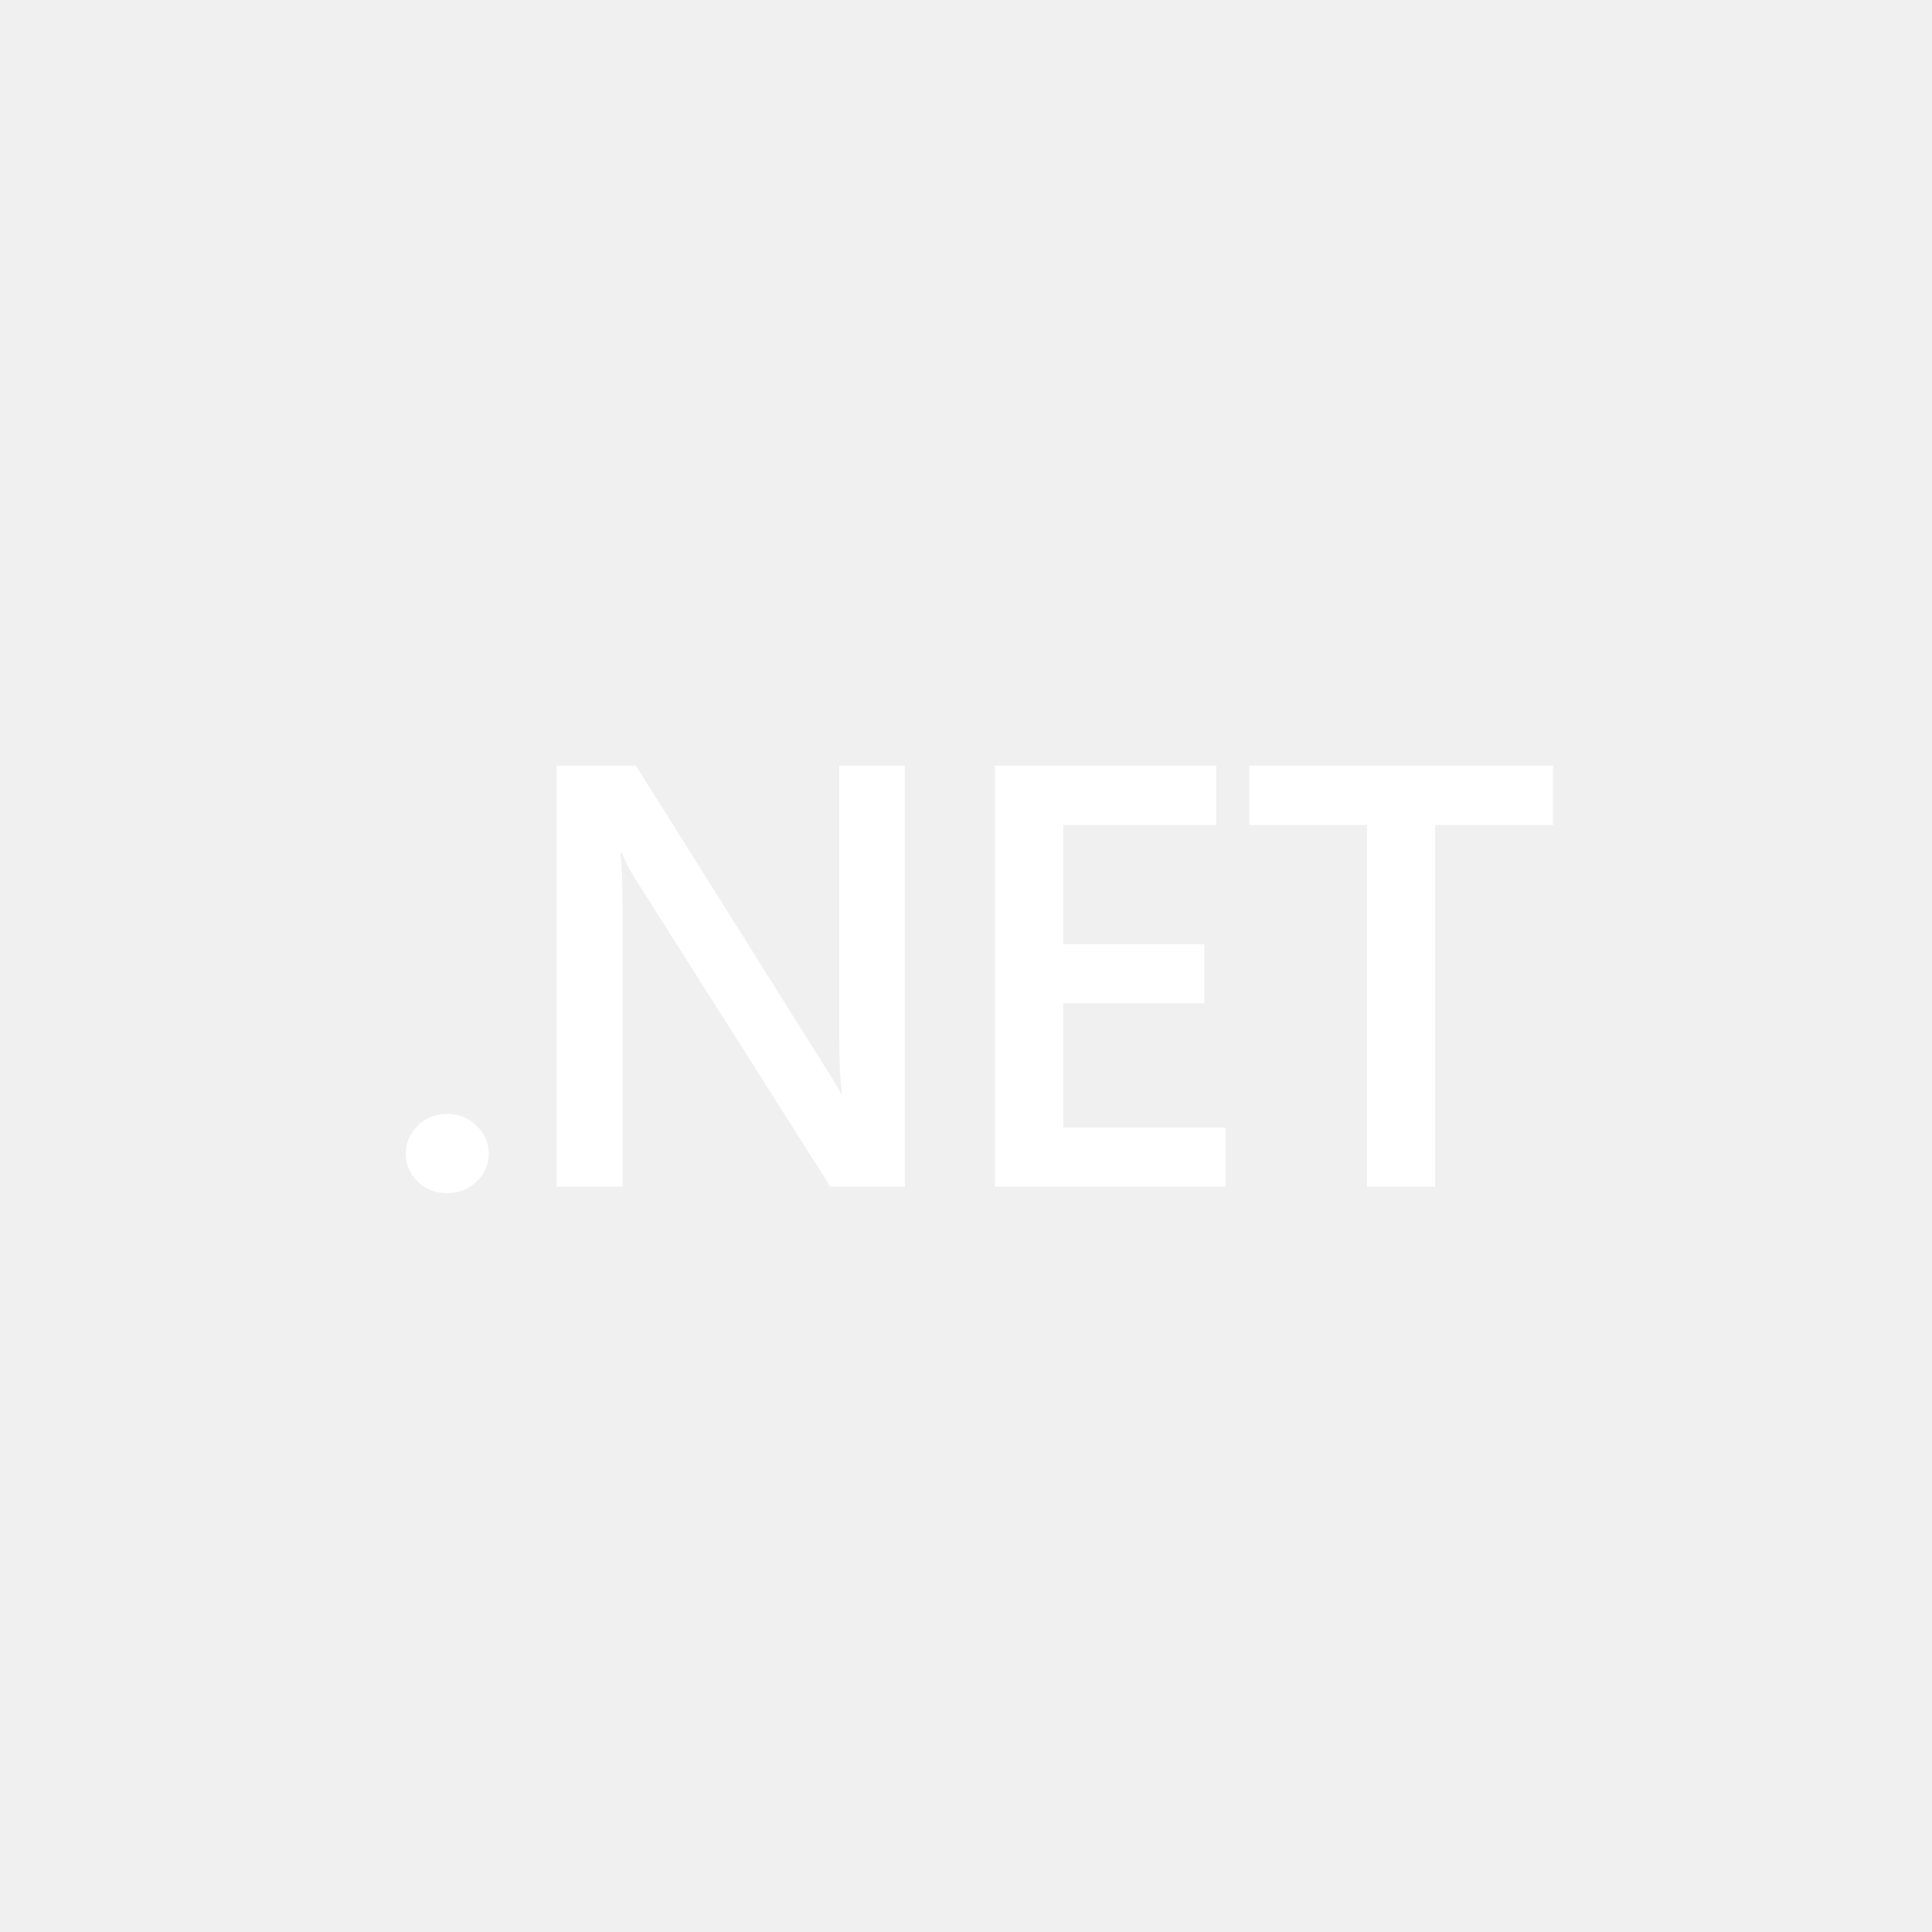
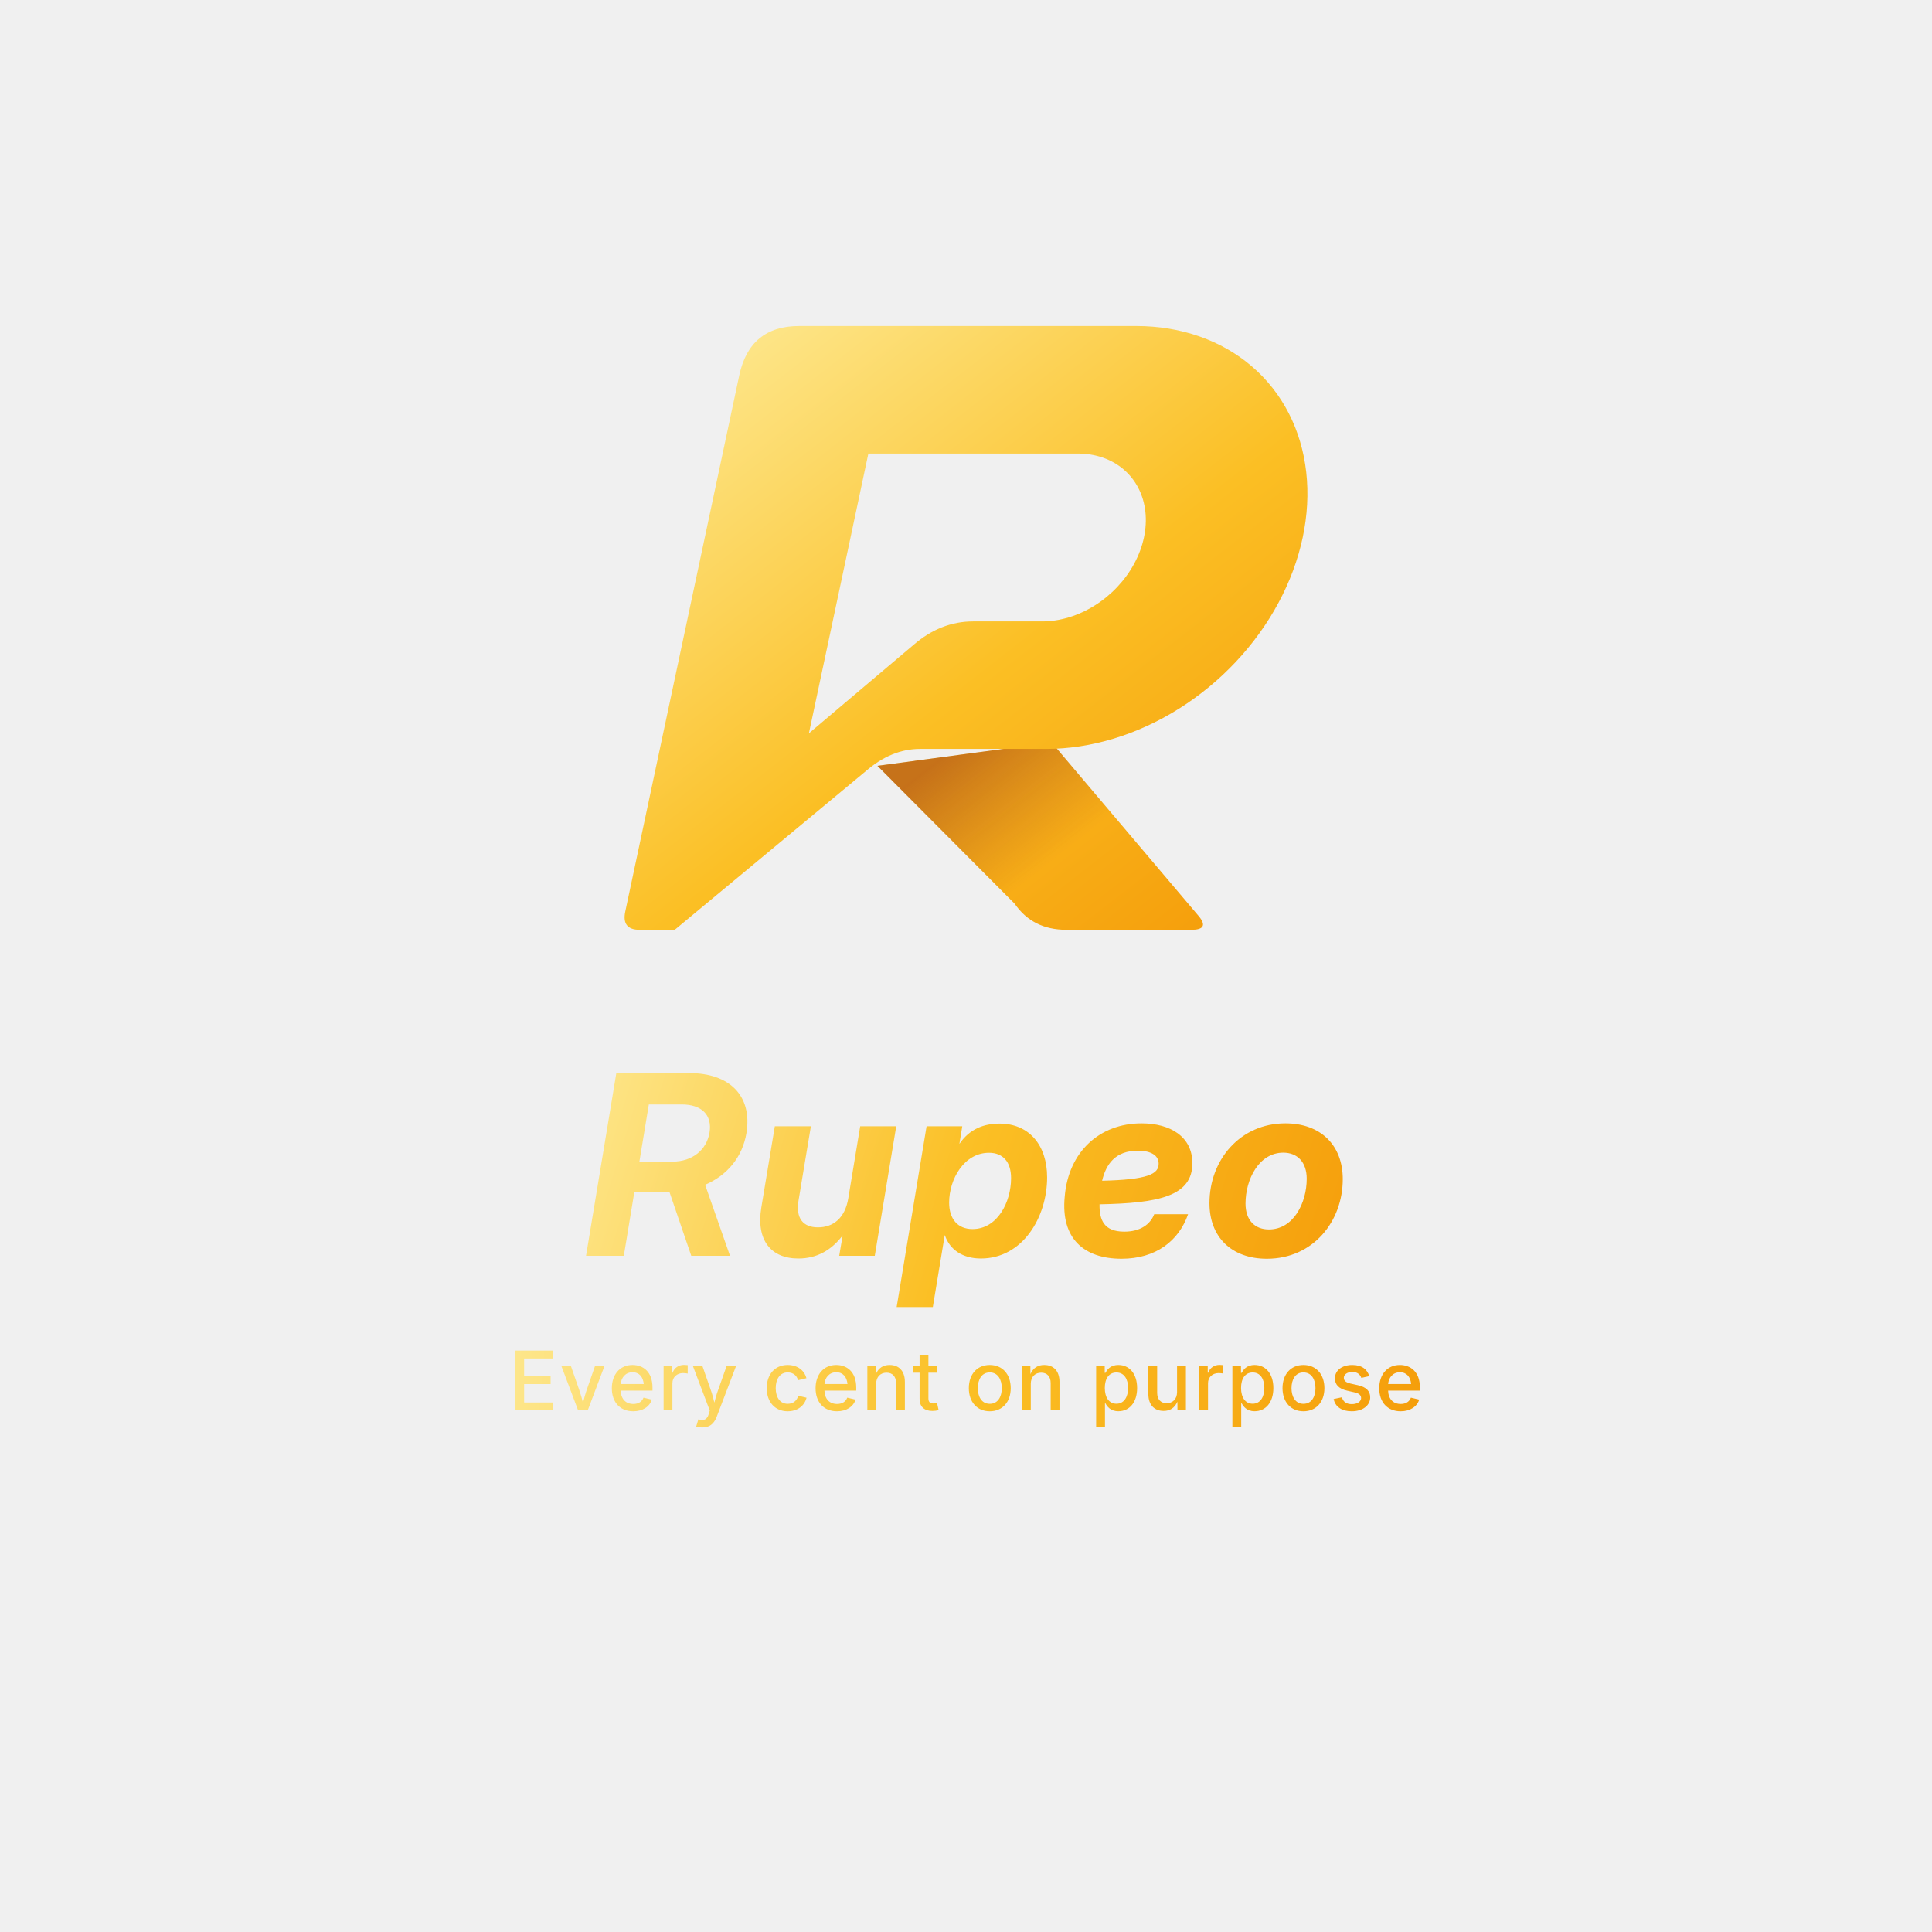
- <svg xmlns="http://www.w3.org/2000/svg" width="456" height="456" viewBox="0 0 456 456" version="1.1" xml:space="preserve" style="fill-rule:evenodd;clip-rule:evenodd;stroke-linejoin:round;stroke-miterlimit:2;">
-   <path d="m 105.5,281.609 c -2.703,0 -5.001,-0.9 -6.893,-2.702 -1.892,-1.848 -2.838,-4.042 -2.838,-6.582 0,-2.587 0.946,-4.804 2.838,-6.652 1.892,-1.848 4.19,-2.772 6.893,-2.772 2.748,0 5.068,0.924 6.96,2.772 1.937,1.848 2.906,4.064 2.906,6.652 0,2.54 -0.968,4.734 -2.906,6.582 -1.892,1.802 -4.212,2.702 -6.96,2.702 z" style="fill:#ffffff;fill-rule:nonzero;stroke-width:0.838" />
-   <path d="M 213.561,280.084 H 195.99 L 149.7,207.054 c -1.171,-1.848 -2.14,-3.765 -2.906,-5.751 h -0.406 c 0.361,2.125 0.541,6.675 0.541,13.65 v 65.132 h -15.543 v -99.36 h 18.719 l 44.737,71.298 c 1.892,2.957 3.109,4.989 3.649,6.098 h 0.27 c -0.45,-2.632 -0.676,-7.09 -0.676,-13.373 v -64.023 h 15.476 z" style="fill:#ffffff;fill-rule:nonzero;stroke-width:0.838" />
-   <path d="m 289.251,280.084 h -54.401 v -99.36 h 52.238 v 13.997 h -36.154 v 28.131 h 33.316 v 13.927 h -33.316 v 29.378 h 38.316 z" style="fill:#ffffff;fill-rule:nonzero;stroke-width:0.838" />
-   <path d="M 366.565,194.721 H 338.722 v 85.363 h -16.084 v -85.363 h -27.775 v -13.997 h 71.701 z" style="fill:#ffffff;fill-rule:nonzero;stroke-width:0.838" />
+ <svg xmlns="http://www.w3.org/2000/svg" viewBox="0 0 800 800" width="800" height="800">
+   <defs>
+     <linearGradient id="gold" gradientUnits="userSpaceOnUse" x1="310.5" y1="135.0" x2="505.2" y2="385.0">
+       <stop offset="0" stop-color="#FDE68A" />
+       <stop offset="0.55" stop-color="#FBBF24" />
+       <stop offset="1" stop-color="#F59E0B" />
+     </linearGradient>
+     <linearGradient id="fold" gradientUnits="userSpaceOnUse" x1="391.2" y1="312.8" x2="429.4" y2="361.3">
+       <stop offset="0" stop-color="#9A3412" stop-opacity="0.55" />
+       <stop offset="1" stop-color="#9A3412" stop-opacity="0" />
+     </linearGradient>
+     <linearGradient id="goldText" gradientUnits="userSpaceOnUse" x1="242.7" y1="444.3" x2="556.0" y2="541.2">
+       <stop offset="0" stop-color="#FDE68A" />
+       <stop offset="0.5" stop-color="#FBBF24" />
+       <stop offset="1" stop-color="#F59E0B" />
+     </linearGradient>
+     <linearGradient id="goldTag" gradientUnits="userSpaceOnUse" x1="213.3" y1="559.3" x2="587.9" y2="591.1">
+       <stop offset="0" stop-color="#FDE68A" />
+       <stop offset="0.5" stop-color="#FBBF24" />
+       <stop offset="1" stop-color="#F59E0B" />
+     </linearGradient>
+   </defs>
+   <path fill="url(#gold)" d="M 363.34 317.12 L 435.44 307.42 L 496.60 379.62 Q 500.85 385.01 493.31 385.01 L 441.58 385.01 Q 427.57 385.01 420.16 374.23 Z" />
+   <path fill="url(#fold)" d="M 363.34 317.12 L 435.44 307.42 L 496.60 379.62 Q 500.85 385.01 493.31 385.01 L 441.58 385.01 Q 427.57 385.01 420.16 374.23 Z" />
+   <path fill="url(#gold)" fill-rule="evenodd" d="M 306.10 155.48 Q 310.45 135.00 330.92 135.00 L 470.47 135.00 C 488.96 135.00 505.74 140.86 518.38 151.72 C 531.03 162.59 538.91 177.92 540.88 195.50 C 542.86 213.09 538.84 232.03 529.38 249.62 C 519.93 267.20 505.54 282.53 488.27 293.40 C 471.01 304.26 451.74 310.11 433.25 310.11 L 380.99 310.11 Q 369.13 310.11 358.57 319.27 L 279.40 385.01 L 264.86 385.01 Q 257.31 385.01 258.91 377.46 Z M 359.57 187.81 L 446.32 187.81 C 453.66 187.81 460.32 190.13 465.34 194.44 C 470.35 198.75 473.48 204.84 474.27 211.82 C 475.05 218.80 473.45 226.32 469.70 233.30 C 465.95 240.27 460.24 246.36 453.38 250.67 C 446.53 254.99 438.88 257.31 431.54 257.31 L 402.99 257.31 Q 389.52 257.31 378.30 267.01 L 334.95 303.65 Z" />
+   <path fill="url(#goldText)" d="M242.666 520.0H258.307L262.674 493.543H276.385C276.689 493.543 276.943 493.543 277.197 493.543L286.236 520.0H302.283L291.975 490.598C301.115 486.688 307.412 479.172 309.088 469.168C311.576 453.934 302.334 444.336 285.322 444.336H255.209ZM264.756 481.0 268.666 457.336H282.326C290.604 457.336 294.971 461.754 293.803 468.965C292.584 476.176 286.693 481.0 278.467 481.0Z M330.588 521.117C338.256 521.117 344.299 517.664 348.92 511.57L347.498 520.0H362.225L371.111 466.375H356.182L351.256 496.184C349.885 504.512 344.908 508.219 338.713 508.219C332.467 508.219 329.471 504.41 330.639 497.199L335.768 466.375H320.838L315.252 499.941C313.018 513.5 319.162 521.117 330.588 521.117Z M371.283 541.227H386.264L391.189 511.469H391.24C393.322 517.613 398.756 521.117 406.17 521.117C423.436 521.117 433.592 504.055 433.592 487.5C433.592 474.145 426.076 465.258 413.889 465.258C407.338 465.258 401.447 467.543 397.334 473.586H397.283L398.451 466.375H383.674ZM402.666 508.93C396.623 508.93 393.018 504.816 393.018 497.961C393.018 488.262 399.213 477.344 409.521 477.344C415.26 477.344 418.662 481.051 418.662 487.855C418.662 497.758 413.025 508.93 402.666 508.93Z M464.385 521.219C478.604 521.219 488.1 513.855 491.959 502.785H477.943C476.268 507.051 472.104 509.996 465.553 509.996C457.174 509.996 455.193 505.223 455.295 498.672C479.822 498.215 493.736 495.32 493.736 481.66C493.736 470.691 484.646 465.156 472.662 465.156C455.396 465.156 442.396 476.887 440.873 495.523C439.197 512.84 448.846 521.219 464.385 521.219ZM456.361 488.922C457.986 482.016 461.896 476.48 471.139 476.48C476.725 476.48 479.771 478.512 479.771 481.863C479.771 486.129 475.404 488.465 456.361 488.922Z M524.58 521.219C543.725 521.219 556.014 505.781 556.014 488.262C556.014 474.246 546.924 465.156 532.248 465.156C513.662 465.156 500.814 480.137 500.814 498.215C500.814 512.18 509.904 521.219 524.58 521.219ZM525.443 509.082C519.604 509.082 515.744 505.273 515.744 498.367C515.744 488.312 521.33 477.293 531.385 477.293C537.174 477.293 541.084 481.152 541.084 488.109C541.084 497.961 535.701 509.082 525.443 509.082Z" />
+   <path fill="url(#goldTag)" d="M213.25 584.0H228.922V580.746H217.036V573.126H227.993V569.889H217.036V562.518H228.823V559.264H213.25Z M239.384 584.0H243.368L250.374 565.439H246.456L242.787 575.981C242.223 577.625 241.824 579.252 241.409 580.879C240.994 579.252 240.562 577.625 239.998 575.981L236.329 565.439H232.378Z M262.213 584.382C266.181 584.382 269.02 582.439 269.9 579.551L266.463 578.737C265.816 580.464 264.288 581.36 262.246 581.36C259.208 581.36 257.15 579.418 257.017 575.832H270.182V574.537C270.182 567.847 266.131 565.207 261.898 565.207C256.701 565.207 253.348 569.142 253.348 574.853C253.348 580.613 256.735 584.382 262.213 584.382ZM257.033 573.109C257.233 570.437 258.992 568.229 261.914 568.229C264.72 568.229 266.297 570.188 266.563 573.109Z M274.783 584.0H278.435V572.728C278.435 570.287 280.295 568.561 282.851 568.561C283.615 568.561 284.495 568.693 284.76 568.76V565.273C284.379 565.224 283.681 565.174 283.217 565.174C281.042 565.174 279.199 566.402 278.518 568.428H278.319V565.439H274.783Z M288.282 590.674C288.731 590.873 289.693 591.072 290.839 591.072C293.827 591.072 295.67 589.545 296.799 586.573L304.867 565.439H300.949L297.214 575.981C296.633 577.592 296.218 579.202 295.803 580.796C295.404 579.202 295.023 577.608 294.458 575.981L290.789 565.439H286.838L293.894 584.083L293.495 585.444C292.815 587.835 291.486 588.3 289.594 587.802L289.179 587.702Z M326.155 584.382C330.057 584.382 333.078 582.273 333.975 578.771L330.521 577.94C330.023 579.949 328.479 581.294 326.172 581.294C322.818 581.294 321.208 578.355 321.208 574.819C321.208 571.233 322.818 568.295 326.172 568.295C328.446 568.295 329.957 569.606 330.455 571.516L333.925 570.686C333.012 567.249 330.007 565.207 326.155 565.207C320.926 565.207 317.489 569.042 317.489 574.819C317.489 580.547 320.926 584.382 326.155 584.382Z M346.577 584.382C350.545 584.382 353.384 582.439 354.264 579.551L350.827 578.737C350.18 580.464 348.653 581.36 346.611 581.36C343.573 581.36 341.514 579.418 341.381 575.832H354.546V574.537C354.546 567.847 350.495 565.207 346.262 565.207C341.066 565.207 337.712 569.142 337.712 574.853C337.712 580.613 341.099 584.382 346.577 584.382ZM341.398 573.109C341.597 570.437 343.357 568.229 346.279 568.229C349.084 568.229 350.661 570.188 350.927 573.109Z M362.8 573.01C362.8 570.071 364.626 568.395 367.116 568.395C369.54 568.395 371.034 569.988 371.034 572.661V584.0H374.686V572.213C374.686 567.631 372.163 565.207 368.378 565.207C365.755 565.207 363.812 566.386 362.65 569.009L362.633 565.439H359.147V584.0H362.8Z M388.136 565.439H384.434V561.023H380.781V565.439H378.075V568.411H380.781V579.285C380.781 582.439 382.724 584.249 386.094 584.249C386.941 584.249 387.87 584.133 388.65 583.867L388.003 580.945C387.555 581.045 386.841 581.145 386.459 581.145C385.015 581.145 384.434 580.48 384.434 578.986V568.411H388.136Z M409.839 584.382C415.068 584.382 418.521 580.547 418.521 574.819C418.521 569.042 415.068 565.207 409.839 565.207C404.609 565.207 401.173 569.042 401.173 574.819C401.173 580.547 404.609 584.382 409.839 584.382ZM409.839 581.294C406.485 581.294 404.892 578.339 404.892 574.819C404.892 571.25 406.485 568.295 409.839 568.295C413.225 568.295 414.819 571.267 414.819 574.819C414.819 578.339 413.225 581.294 409.839 581.294Z M426.825 573.01C426.825 570.071 428.651 568.395 431.141 568.395C433.565 568.395 435.059 569.988 435.059 572.661V584.0H438.711V572.213C438.711 567.631 436.188 565.207 432.403 565.207C429.78 565.207 427.837 566.386 426.675 569.009L426.658 565.439H423.172V584.0H426.825Z M453.89 590.939H457.542V581.095H457.741C458.389 582.273 459.733 584.365 463.104 584.365C467.619 584.365 470.857 580.763 470.857 574.77C470.857 568.727 467.553 565.207 463.104 565.207C459.634 565.207 458.389 567.315 457.741 568.461H457.442V565.439H453.89ZM462.29 581.261C459.202 581.261 457.476 578.604 457.476 574.736C457.476 570.885 459.152 568.312 462.29 568.312C465.511 568.312 467.121 571.084 467.121 574.736C467.121 578.422 465.461 581.261 462.29 581.261Z M481.833 584.232C484.389 584.232 486.381 583.087 487.543 580.397L487.56 584.0H491.063V565.439H487.394V576.43C487.394 579.368 485.551 581.045 483.078 581.045C480.654 581.045 479.16 579.451 479.16 576.778V565.439H475.507V577.227C475.507 581.809 478.047 584.232 481.833 584.232Z M496.56 584.0H500.213V572.728C500.213 570.287 502.072 568.561 504.629 568.561C505.392 568.561 506.272 568.693 506.538 568.76V565.273C506.156 565.224 505.459 565.174 504.994 565.174C502.819 565.174 500.976 566.402 500.296 568.428H500.097V565.439H496.56Z M510.309 590.939H513.961V581.095H514.16C514.808 582.273 516.153 584.365 519.523 584.365C524.038 584.365 527.276 580.763 527.276 574.77C527.276 568.727 523.972 565.207 519.523 565.207C516.053 565.207 514.808 567.315 514.16 568.461H513.862V565.439H510.309ZM518.709 581.261C515.621 581.261 513.895 578.604 513.895 574.736C513.895 570.885 515.572 568.312 518.709 568.312C521.93 568.312 523.54 571.084 523.54 574.736C523.54 578.422 521.88 581.261 518.709 581.261Z M539.729 584.382C544.959 584.382 548.412 580.547 548.412 574.819C548.412 569.042 544.959 565.207 539.729 565.207C534.5 565.207 531.063 569.042 531.063 574.819C531.063 580.547 534.5 584.382 539.729 584.382ZM539.729 581.294C536.376 581.294 534.782 578.339 534.782 574.819C534.782 571.25 536.376 568.295 539.729 568.295C543.116 568.295 544.71 571.267 544.71 574.819C544.71 578.339 543.116 581.294 539.729 581.294Z M559.72 584.382C564.252 584.382 567.373 581.991 567.373 578.604C567.373 576.031 565.746 574.371 562.31 573.591L559.321 572.927C557.279 572.462 556.449 571.731 556.449 570.503C556.449 569.108 557.977 568.096 559.985 568.096C562.177 568.096 563.223 569.258 563.704 570.553L566.975 569.839C566.178 567.083 563.97 565.207 559.952 565.207C555.752 565.207 552.764 567.415 552.764 570.735C552.764 573.392 554.424 575.085 557.877 575.865L560.998 576.579C562.758 576.978 563.605 577.741 563.605 578.92C563.605 580.298 562.11 581.427 559.753 581.427C557.595 581.427 556.184 580.53 555.669 578.588L552.233 579.302C552.897 582.589 555.686 584.382 559.72 584.382Z M579.976 584.382C583.944 584.382 586.783 582.439 587.663 579.551L584.226 578.737C583.579 580.464 582.051 581.36 580.009 581.36C576.971 581.36 574.913 579.418 574.78 575.832H587.945V574.537C587.945 567.847 583.894 565.207 579.661 565.207C574.464 565.207 571.111 569.142 571.111 574.853C571.111 580.613 574.498 584.382 579.976 584.382ZM574.796 573.109C574.996 570.437 576.755 568.229 579.677 568.229C582.483 568.229 584.06 570.188 584.326 573.109Z" />
</svg>
